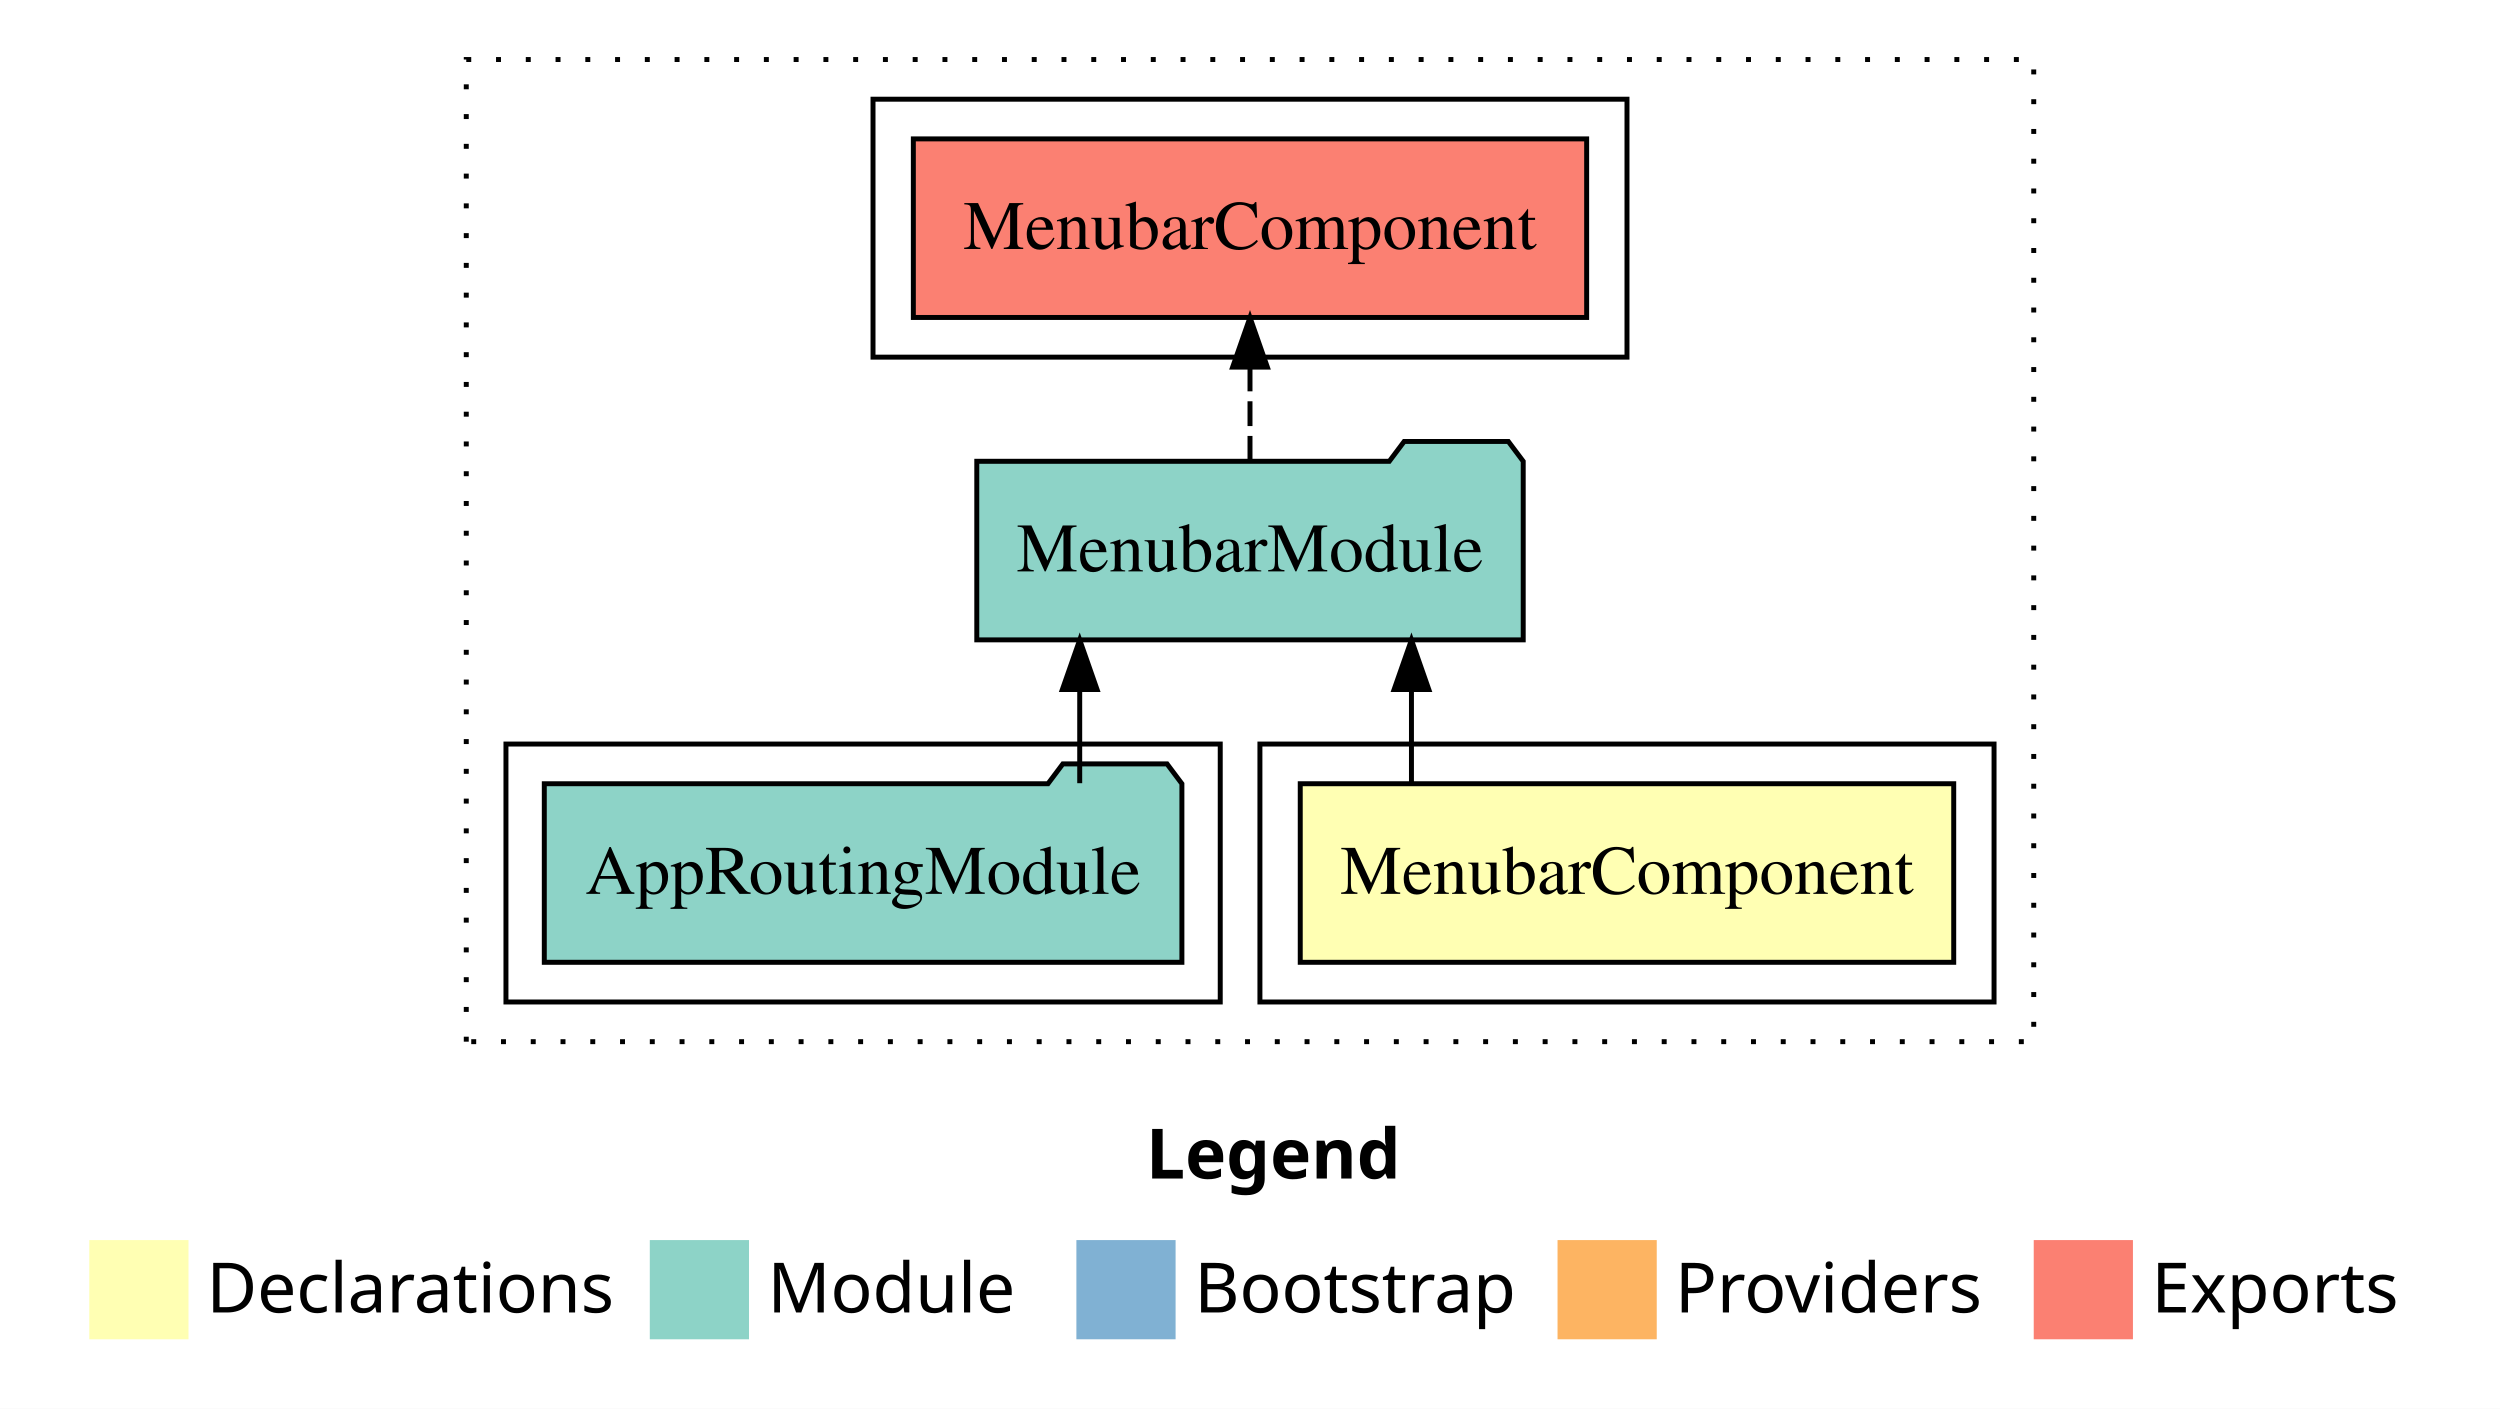
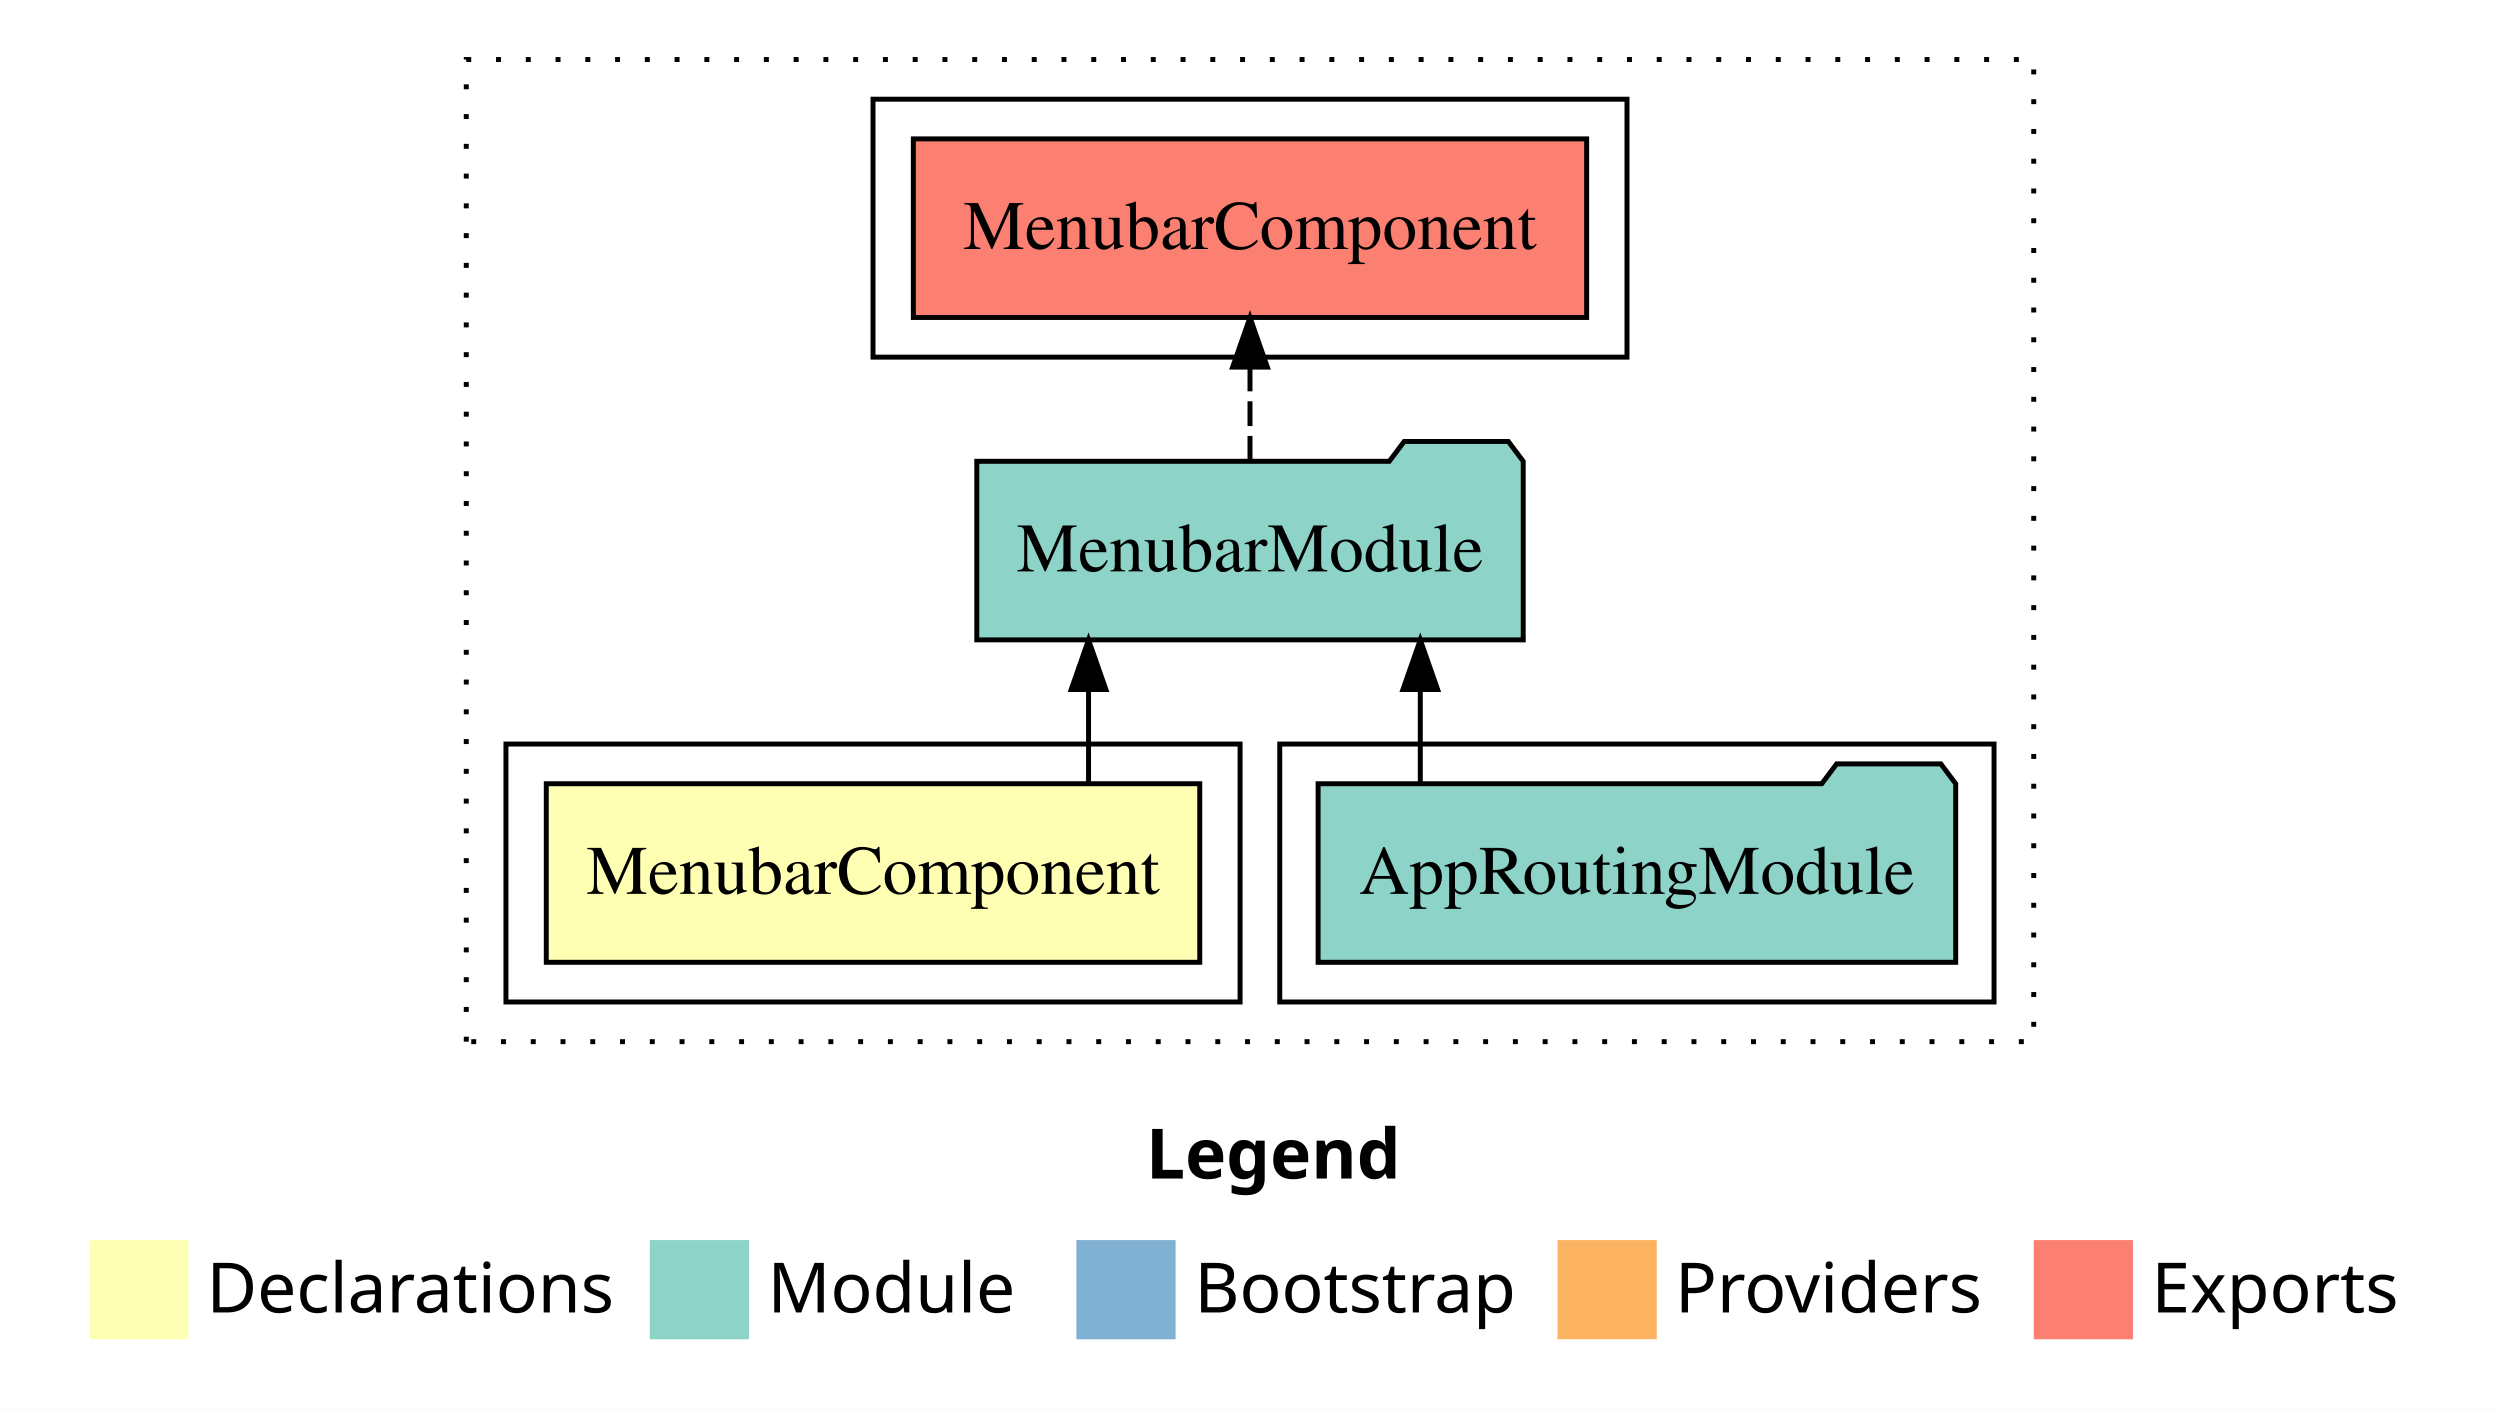
<svg xmlns="http://www.w3.org/2000/svg" width="504pt" height="284pt" viewBox="0.00 0.00 504.00 284.00">
  <g id="graph0" class="graph" transform="scale(1 1) rotate(0) translate(4 280)">
    <polygon fill="white" stroke="transparent" points="-4,4 -4,-280 500,-280 500,4 -4,4" />
    <text text-anchor="start" x="227.01" y="-42.4" font-family="Times-12" font-weight="bold" font-size="14.00">Legend</text>
    <polygon fill="#ffffb3" stroke="transparent" points="14,-10 14,-30 34,-30 34,-10 14,-10" />
    <text text-anchor="start" x="37.63" y="-15.4" font-family="Times-12" font-size="14.00">  Declarations</text>
    <polygon fill="#8dd3c7" stroke="transparent" points="127,-10 127,-30 147,-30 147,-10 127,-10" />
    <text text-anchor="start" x="150.73" y="-15.4" font-family="Times-12" font-size="14.00">  Module</text>
    <polygon fill="#80b1d3" stroke="transparent" points="213,-10 213,-30 233,-30 233,-10 213,-10" />
    <text text-anchor="start" x="236.78" y="-15.4" font-family="Times-12" font-size="14.00">  Bootstrap</text>
    <polygon fill="#fdb462" stroke="transparent" points="310,-10 310,-30 330,-30 330,-10 310,-10" />
    <text text-anchor="start" x="333.67" y="-15.4" font-family="Times-12" font-size="14.00">  Providers</text>
    <polygon fill="#fb8072" stroke="transparent" points="406,-10 406,-30 426,-30 426,-10 406,-10" />
    <text text-anchor="start" x="429.73" y="-15.4" font-family="Times-12" font-size="14.00">  Exports</text>
    <g id="clust1" class="cluster">
      <polygon fill="none" stroke="black" stroke-dasharray="1,5" points="90,-70 90,-268 406,-268 406,-70 90,-70" />
    </g>
+     <g id="clust4" class="cluster">
+       <polygon fill="none" stroke="black" points="254,-78 254,-130 398,-130 398,-78 254,-78" />
+     </g>
    <g id="clust2" class="cluster">
-       <polygon fill="none" stroke="black" points="250,-78 250,-130 398,-130 398,-78 250,-78" />
+       <polygon fill="none" stroke="black" points="98,-78 98,-130 246,-130 246,-78 98,-78" />
    </g>
    <g id="clust5" class="cluster">
      <polygon fill="none" stroke="black" points="172,-208 172,-260 324,-260 324,-208 172,-208" />
    </g>
-     <g id="clust4" class="cluster">
-       <polygon fill="none" stroke="black" points="98,-78 98,-130 242,-130 242,-78 98,-78" />
-     </g>
    <g id="node1" class="node">
-       <polygon fill="#ffffb3" stroke="black" points="389.87,-122 258.13,-122 258.13,-86 389.87,-86 389.87,-122" />
-       <text text-anchor="middle" x="324" y="-99.8" font-family="Times,serif" font-size="14.00">MenubarComponent</text>
+       <polygon fill="#ffffb3" stroke="black" points="237.87,-122 106.13,-122 106.13,-86 237.87,-86 237.87,-122" />
+       <text text-anchor="middle" x="172" y="-99.8" font-family="Times,serif" font-size="14.00">MenubarComponent</text>
    </g>
    <g id="node2" class="node">
      <polygon fill="#8dd3c7" stroke="black" points="303.08,-187 300.08,-191 279.08,-191 276.08,-187 192.92,-187 192.92,-151 303.08,-151 303.08,-187" />
      <text text-anchor="middle" x="248" y="-164.8" font-family="Times,serif" font-size="14.00">MenubarModule</text>
    </g>
    <g id="edge1" class="edge">
-       <path fill="none" stroke="black" d="M280.55,-122.11C280.55,-122.11 280.55,-140.99 280.55,-140.99" />
-       <polygon fill="black" stroke="black" points="277.05,-140.99 280.55,-150.99 284.05,-140.99 277.05,-140.99" />
+       <path fill="none" stroke="black" d="M215.45,-122.11C215.45,-122.11 215.45,-140.99 215.45,-140.99" />
+       <polygon fill="black" stroke="black" points="211.95,-140.99 215.45,-150.99 218.95,-140.99 211.95,-140.99" />
    </g>
    <g id="node4" class="node">
      <polygon fill="#fb8072" stroke="black" points="315.87,-252 180.13,-252 180.13,-216 315.87,-216 315.87,-252" />
      <text text-anchor="middle" x="248" y="-229.8" font-family="Times,serif" font-size="14.00">MenubarComponent </text>
    </g>
    <g id="edge3" class="edge">
      <path fill="none" stroke="black" stroke-dasharray="5,2" d="M248,-187.11C248,-187.11 248,-205.99 248,-205.99" />
      <polygon fill="black" stroke="black" points="244.5,-205.99 248,-215.99 251.5,-205.99 244.5,-205.99" />
    </g>
    <g id="node3" class="node">
-       <polygon fill="#8dd3c7" stroke="black" points="234.27,-122 231.27,-126 210.27,-126 207.27,-122 105.73,-122 105.73,-86 234.27,-86 234.27,-122" />
-       <text text-anchor="middle" x="170" y="-99.8" font-family="Times,serif" font-size="14.00">AppRoutingModule</text>
+       <polygon fill="#8dd3c7" stroke="black" points="390.27,-122 387.27,-126 366.27,-126 363.27,-122 261.73,-122 261.73,-86 390.27,-86 390.27,-122" />
+       <text text-anchor="middle" x="326" y="-99.8" font-family="Times,serif" font-size="14.00">AppRoutingModule</text>
    </g>
    <g id="edge2" class="edge">
-       <path fill="none" stroke="black" d="M213.67,-122.11C213.67,-122.11 213.67,-140.99 213.67,-140.99" />
-       <polygon fill="black" stroke="black" points="210.17,-140.99 213.67,-150.99 217.17,-140.99 210.17,-140.99" />
+       <path fill="none" stroke="black" d="M282.33,-122.11C282.33,-122.11 282.33,-140.99 282.33,-140.99" />
+       <polygon fill="black" stroke="black" points="278.83,-140.99 282.33,-150.99 285.83,-140.99 278.83,-140.99" />
    </g>
  </g>
</svg>
